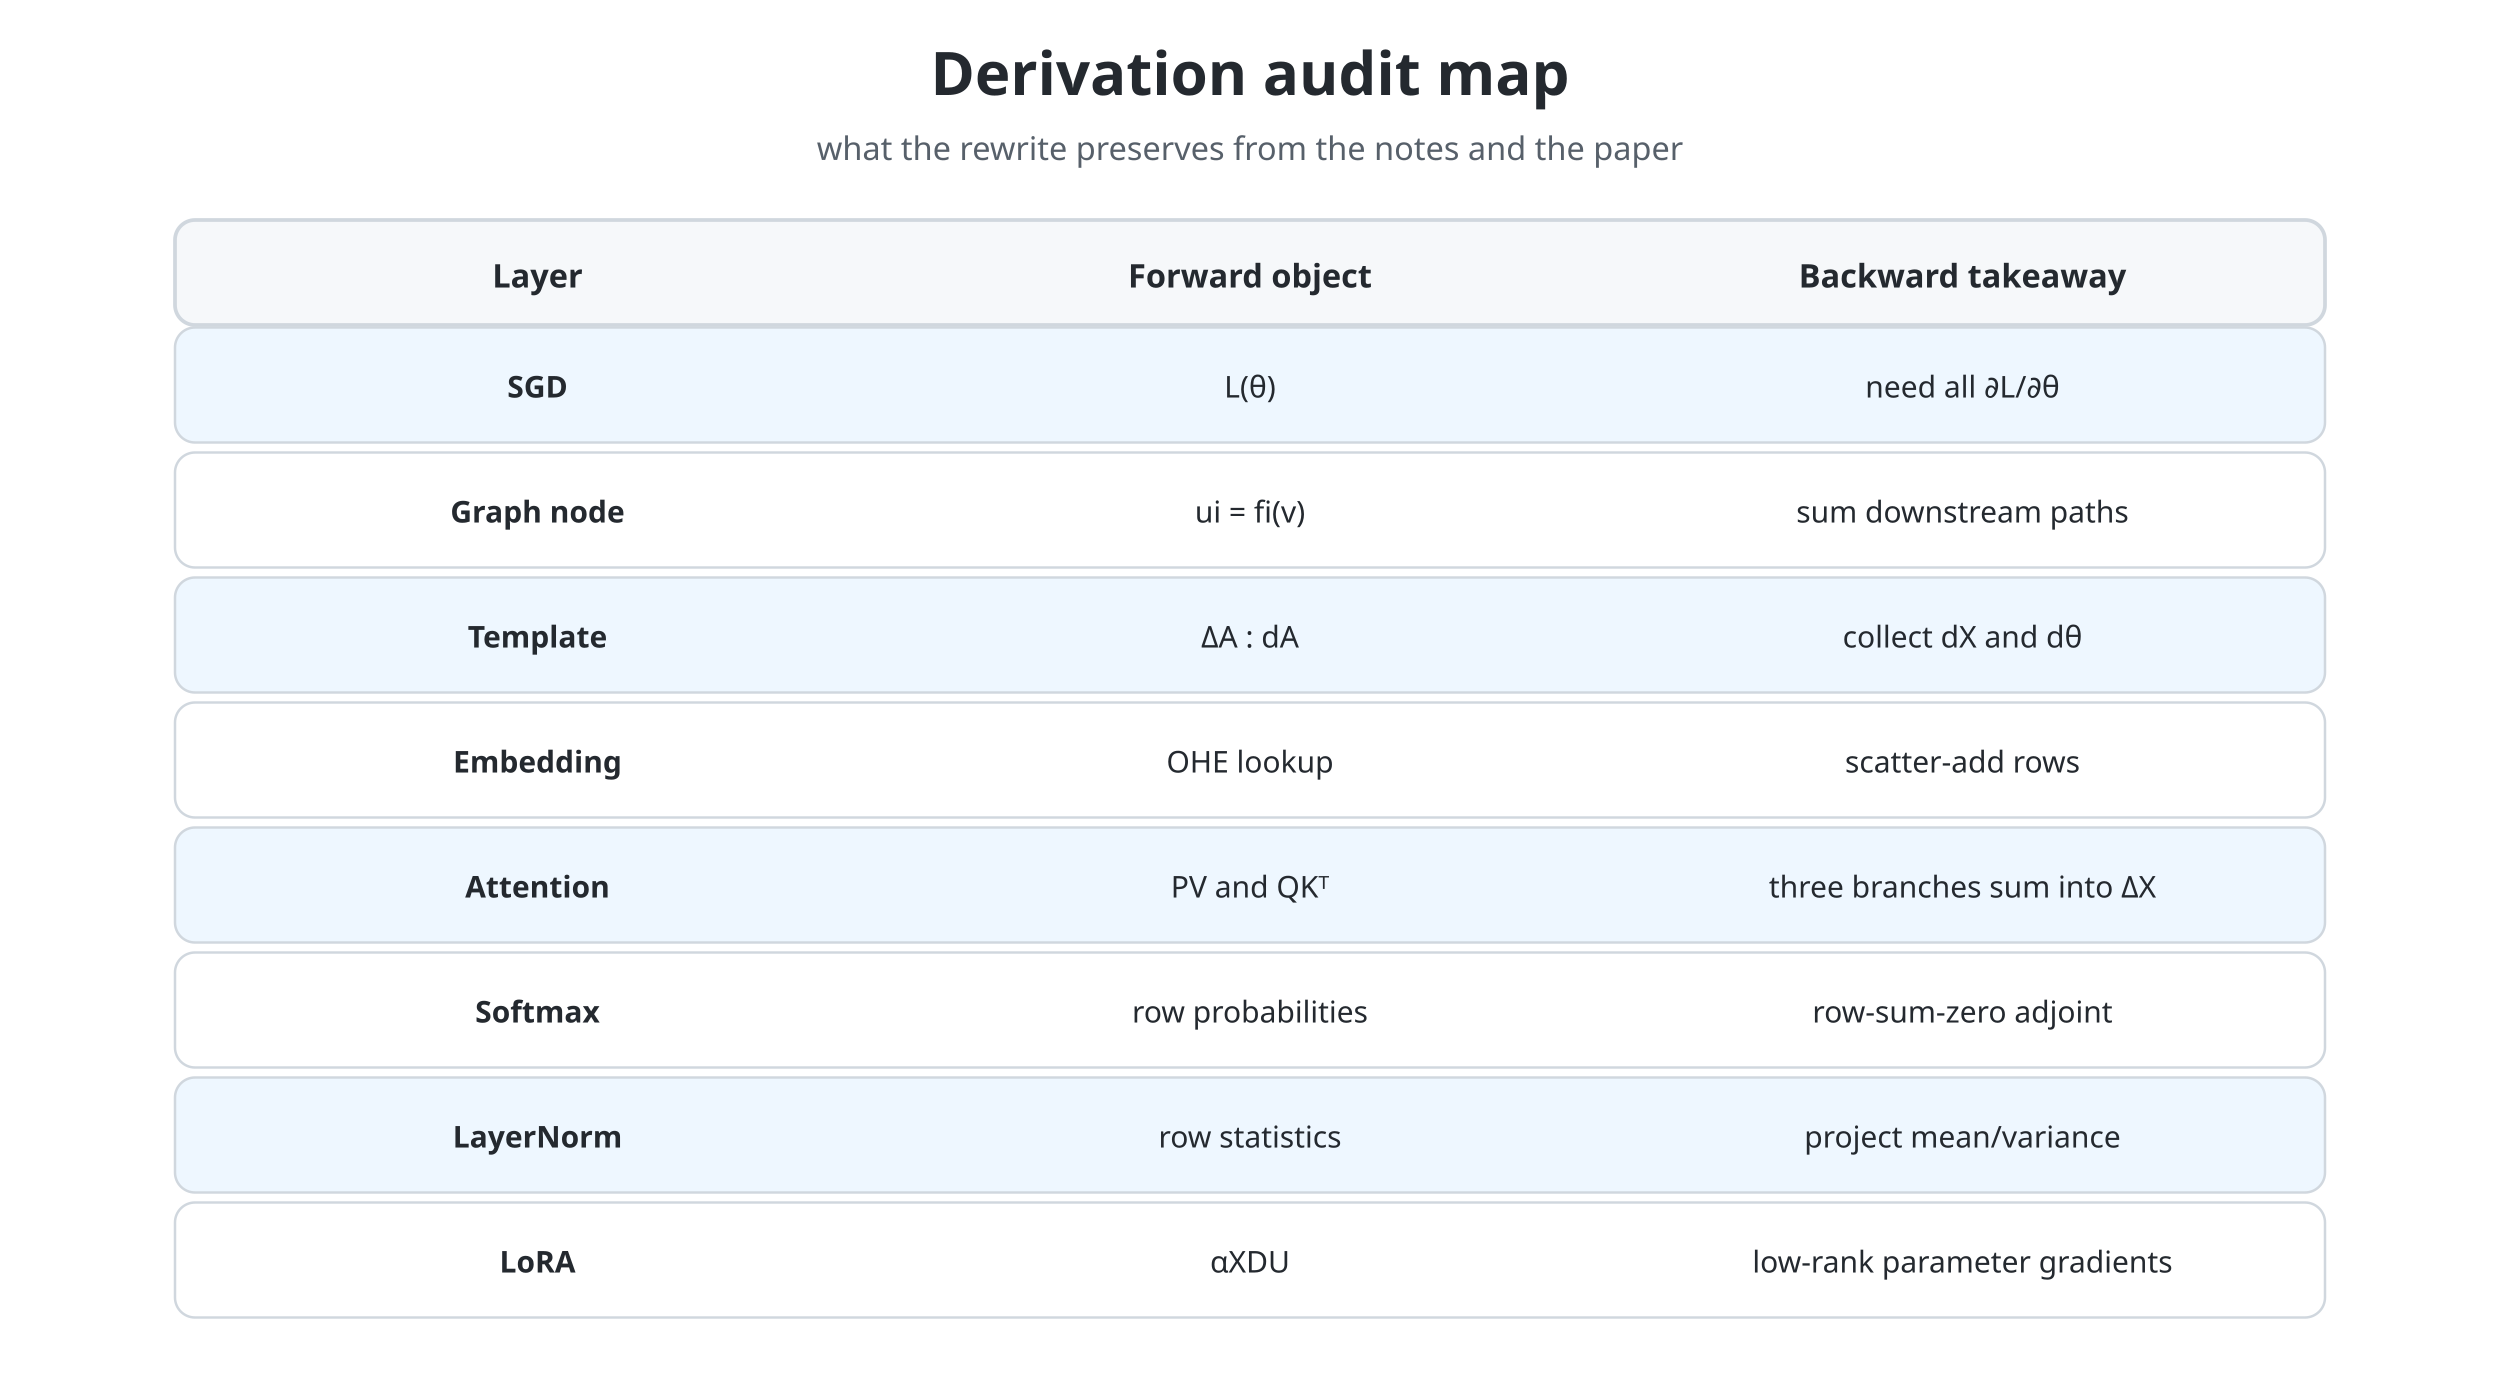
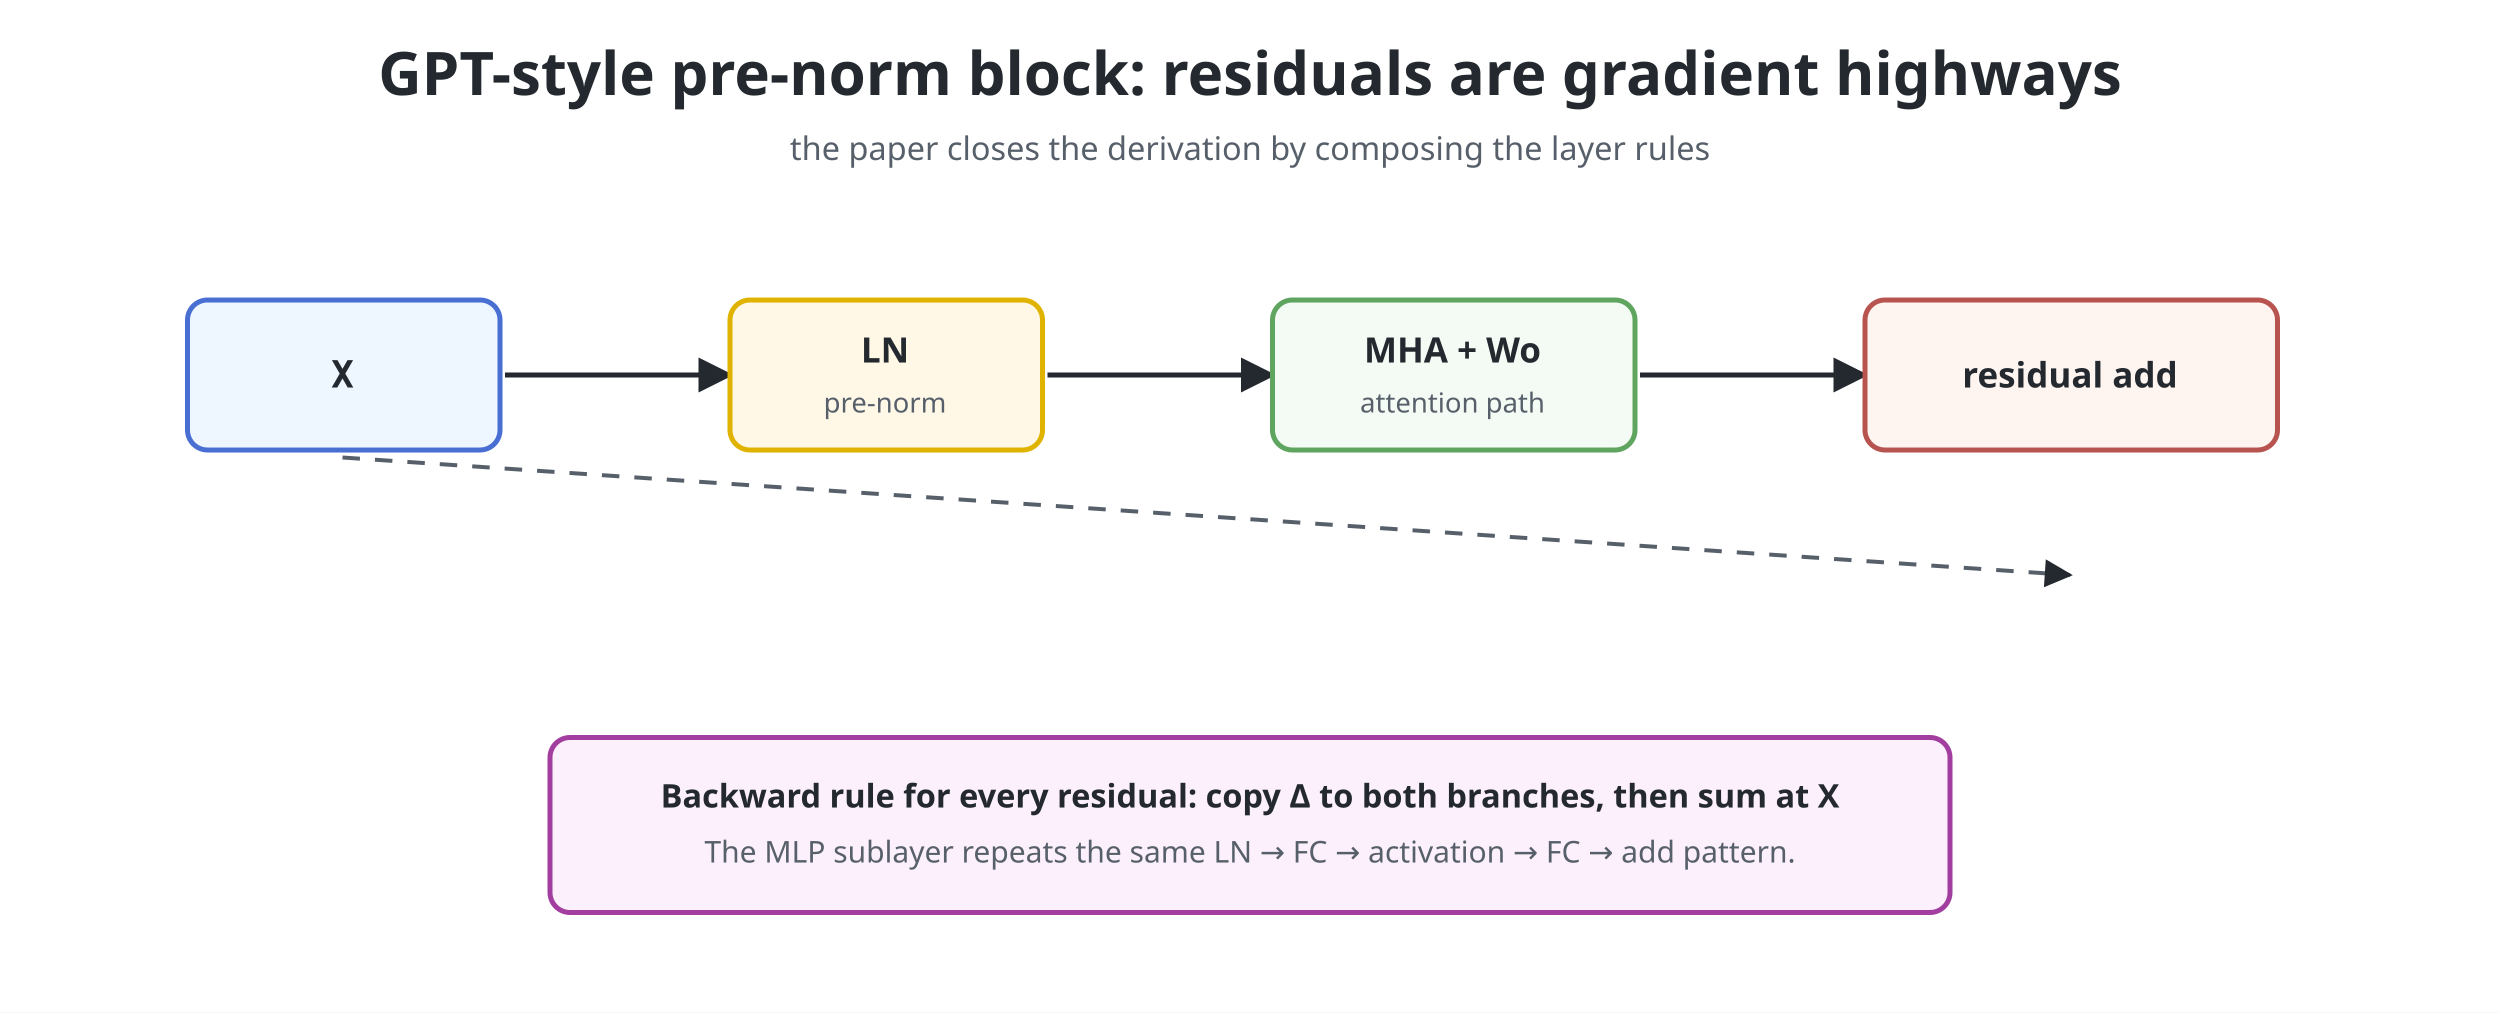
- <svg xmlns="http://www.w3.org/2000/svg" viewBox="0 0 1000 560">
+ <svg xmlns="http://www.w3.org/2000/svg" viewBox="0 0 1000 405">
  <defs>
    <marker id="arrow" viewBox="0 0 10 10" refX="9" refY="5" markerWidth="7" markerHeight="7" orient="auto-start-reverse">
      <path d="M 0 0 L 10 5 L 0 10 z" fill="#24292f" />
    </marker>
  </defs>
-   <rect x="0" y="0" width="1000" height="560" fill="#ffffff" />
-   <text x="500" y="38" text-anchor="middle" font-family="sans-serif" font-size="24" font-weight="700" fill="#24292f">Derivation audit map</text>
-   <text x="500" y="64" text-anchor="middle" font-family="sans-serif" font-size="13" font-weight="400" fill="#57606a">what the rewrite preserves from the notes and the paper</text>
-   <rect x="70" y="88" width="860" height="42" rx="8" fill="#f6f8fa" stroke="#d0d7de" stroke-width="1.5" />
-   <text x="215" y="115" text-anchor="middle" font-family="sans-serif" font-size="13" font-weight="700" fill="#24292f">Layer</text>
-   <text x="500" y="115" text-anchor="middle" font-family="sans-serif" font-size="13" font-weight="700" fill="#24292f">Forward object</text>
-   <text x="785" y="115" text-anchor="middle" font-family="sans-serif" font-size="13" font-weight="700" fill="#24292f">Backward takeaway</text>
-   <rect x="70" y="131" width="860" height="46" rx="8" fill="#eef7ff" stroke="#d0d7de" stroke-width="1" />
-   <text x="215" y="159" text-anchor="middle" font-family="sans-serif" font-size="12" font-weight="700" fill="#24292f">SGD</text>
-   <text x="500" y="159" text-anchor="middle" font-family="sans-serif" font-size="12" font-weight="500" fill="#24292f">L(θ)</text>
-   <text x="785" y="159" text-anchor="middle" font-family="sans-serif" font-size="12" font-weight="500" fill="#24292f">need all ∂L/∂θ</text>
-   <rect x="70" y="181" width="860" height="46" rx="8" fill="#ffffff" stroke="#d0d7de" stroke-width="1" />
-   <text x="215" y="209" text-anchor="middle" font-family="sans-serif" font-size="12" font-weight="700" fill="#24292f">Graph node</text>
-   <text x="500" y="209" text-anchor="middle" font-family="sans-serif" font-size="12" font-weight="500" fill="#24292f">ui = fi(v)</text>
-   <text x="785" y="209" text-anchor="middle" font-family="sans-serif" font-size="12" font-weight="500" fill="#24292f">sum downstream paths</text>
-   <rect x="70" y="231" width="860" height="46" rx="8" fill="#eef7ff" stroke="#d0d7de" stroke-width="1" />
-   <text x="215" y="259" text-anchor="middle" font-family="sans-serif" font-size="12" font-weight="700" fill="#24292f">Template</text>
-   <text x="500" y="259" text-anchor="middle" font-family="sans-serif" font-size="12" font-weight="500" fill="#24292f">ΔA : dA</text>
-   <text x="785" y="259" text-anchor="middle" font-family="sans-serif" font-size="12" font-weight="500" fill="#24292f">collect dX and dθ</text>
-   <rect x="70" y="281" width="860" height="46" rx="8" fill="#ffffff" stroke="#d0d7de" stroke-width="1" />
-   <text x="215" y="309" text-anchor="middle" font-family="sans-serif" font-size="12" font-weight="700" fill="#24292f">Embedding</text>
-   <text x="500" y="309" text-anchor="middle" font-family="sans-serif" font-size="12" font-weight="500" fill="#24292f">OHE lookup</text>
-   <text x="785" y="309" text-anchor="middle" font-family="sans-serif" font-size="12" font-weight="500" fill="#24292f">scatter-add rows</text>
-   <rect x="70" y="331" width="860" height="46" rx="8" fill="#eef7ff" stroke="#d0d7de" stroke-width="1" />
-   <text x="215" y="359" text-anchor="middle" font-family="sans-serif" font-size="12" font-weight="700" fill="#24292f">Attention</text>
-   <text x="500" y="359" text-anchor="middle" font-family="sans-serif" font-size="12" font-weight="500" fill="#24292f">PV and QKᵀ</text>
-   <text x="785" y="359" text-anchor="middle" font-family="sans-serif" font-size="12" font-weight="500" fill="#24292f">three branches sum into ΔX</text>
-   <rect x="70" y="381" width="860" height="46" rx="8" fill="#ffffff" stroke="#d0d7de" stroke-width="1" />
-   <text x="215" y="409" text-anchor="middle" font-family="sans-serif" font-size="12" font-weight="700" fill="#24292f">Softmax</text>
-   <text x="500" y="409" text-anchor="middle" font-family="sans-serif" font-size="12" font-weight="500" fill="#24292f">row probabilities</text>
-   <text x="785" y="409" text-anchor="middle" font-family="sans-serif" font-size="12" font-weight="500" fill="#24292f">row-sum-zero adjoint</text>
-   <rect x="70" y="431" width="860" height="46" rx="8" fill="#eef7ff" stroke="#d0d7de" stroke-width="1" />
-   <text x="215" y="459" text-anchor="middle" font-family="sans-serif" font-size="12" font-weight="700" fill="#24292f">LayerNorm</text>
-   <text x="500" y="459" text-anchor="middle" font-family="sans-serif" font-size="12" font-weight="500" fill="#24292f">row statistics</text>
-   <text x="785" y="459" text-anchor="middle" font-family="sans-serif" font-size="12" font-weight="500" fill="#24292f">project mean/variance</text>
-   <rect x="70" y="481" width="860" height="46" rx="8" fill="#ffffff" stroke="#d0d7de" stroke-width="1" />
-   <text x="215" y="509" text-anchor="middle" font-family="sans-serif" font-size="12" font-weight="700" fill="#24292f">LoRA</text>
-   <text x="500" y="509" text-anchor="middle" font-family="sans-serif" font-size="12" font-weight="500" fill="#24292f">αXDU</text>
-   <text x="785" y="509" text-anchor="middle" font-family="sans-serif" font-size="12" font-weight="500" fill="#24292f">low-rank parameter gradients</text>
+   <rect x="0" y="0" width="1000" height="405" fill="#ffffff" />
+   <text x="500" y="38" text-anchor="middle" font-family="sans-serif" font-size="24" font-weight="700" fill="#24292f">GPT-style pre-norm block: residuals are gradient highways</text>
+   <text x="500" y="64" text-anchor="middle" font-family="sans-serif" font-size="13" font-weight="400" fill="#57606a">the paper closes the derivation by composing the layer rules</text>
+   <rect x="75" y="120" width="125" height="60" rx="8" fill="#eef7ff" stroke="#4a6fd3" stroke-width="2" />
+   <text x="137" y="155" text-anchor="middle" font-family="monospace" font-size="15" font-weight="700" fill="#24292f">X</text>
+   <line x1="202" y1="150" x2="292" y2="150" stroke="#24292f" stroke-width="2" marker-end="url(#arrow)" />
+   <rect x="292" y="120" width="125" height="60" rx="8" fill="#fff8e7" stroke="#e0b300" stroke-width="2" />
+   <text x="354" y="145" text-anchor="middle" font-family="sans-serif" font-size="14" font-weight="700" fill="#24292f">LN</text>
+   <text x="354" y="165" text-anchor="middle" font-family="sans-serif" font-size="11" font-weight="400" fill="#57606a">pre-norm</text>
+   <line x1="419" y1="150" x2="509" y2="150" stroke="#24292f" stroke-width="2" marker-end="url(#arrow)" />
+   <rect x="509" y="120" width="145" height="60" rx="8" fill="#f4faf4" stroke="#5fa55f" stroke-width="2" />
+   <text x="581" y="145" text-anchor="middle" font-family="sans-serif" font-size="14" font-weight="700" fill="#24292f">MHA + Wo</text>
+   <text x="581" y="165" text-anchor="middle" font-family="sans-serif" font-size="11" font-weight="400" fill="#57606a">attention path</text>
+   <line x1="656" y1="150" x2="746" y2="150" stroke="#24292f" stroke-width="2" marker-end="url(#arrow)" />
+   <rect x="746" y="120" width="165" height="60" rx="8" fill="#fff5f0" stroke="#b85450" stroke-width="2" />
+   <text x="828" y="155" text-anchor="middle" font-family="sans-serif" font-size="14" font-weight="700" fill="#24292f">residual add</text>
+   <line x1="137" y1="183" x2="828" y2="230" stroke="#57606a" stroke-width="1.6" marker-end="url(#arrow)" stroke-dasharray="7 6" />
+   <rect x="220" y="295" width="560" height="70" rx="8" fill="#fbf0fb" stroke="#a33ea1" stroke-width="2" />
+   <text x="500" y="323" text-anchor="middle" font-family="sans-serif" font-size="13" font-weight="700" fill="#24292f">Backward rule for every residual: copy Δ to both branches, then sum at X</text>
+   <text x="500" y="345" text-anchor="middle" font-family="sans-serif" font-size="12" font-weight="400" fill="#57606a">The MLP sublayer repeats the same LN → FC → activation → FC → add pattern.</text>
</svg>
